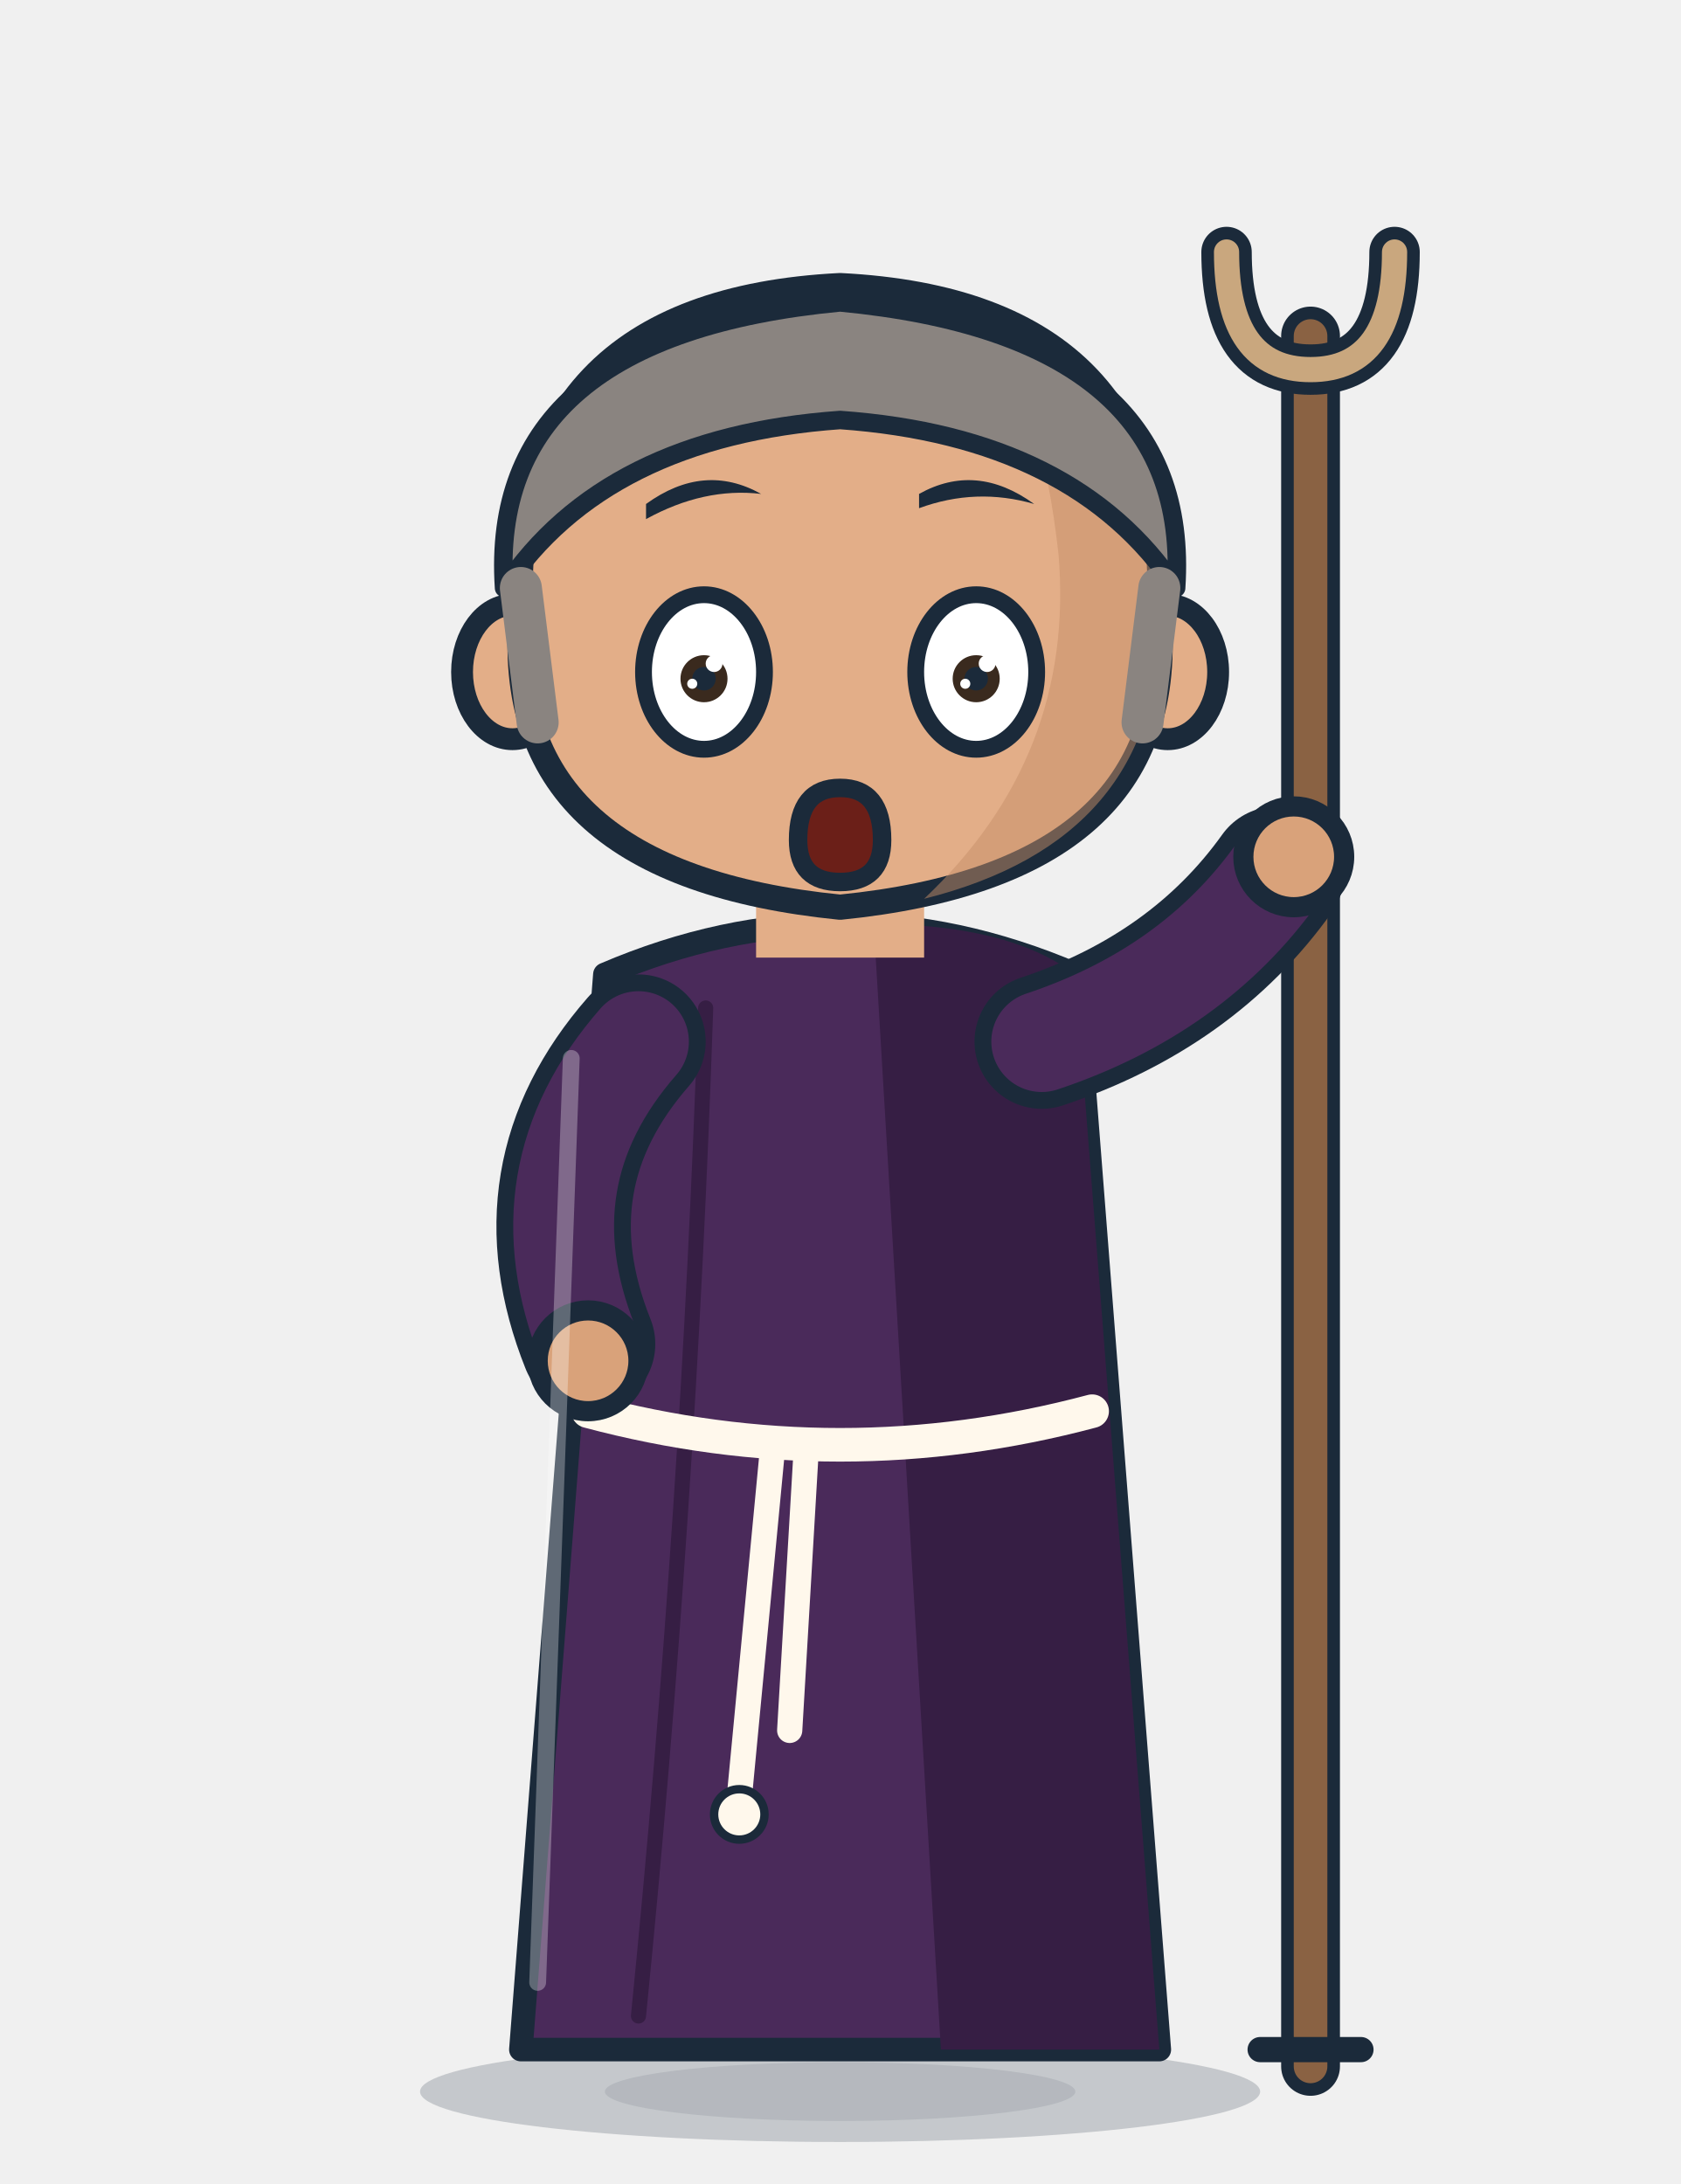
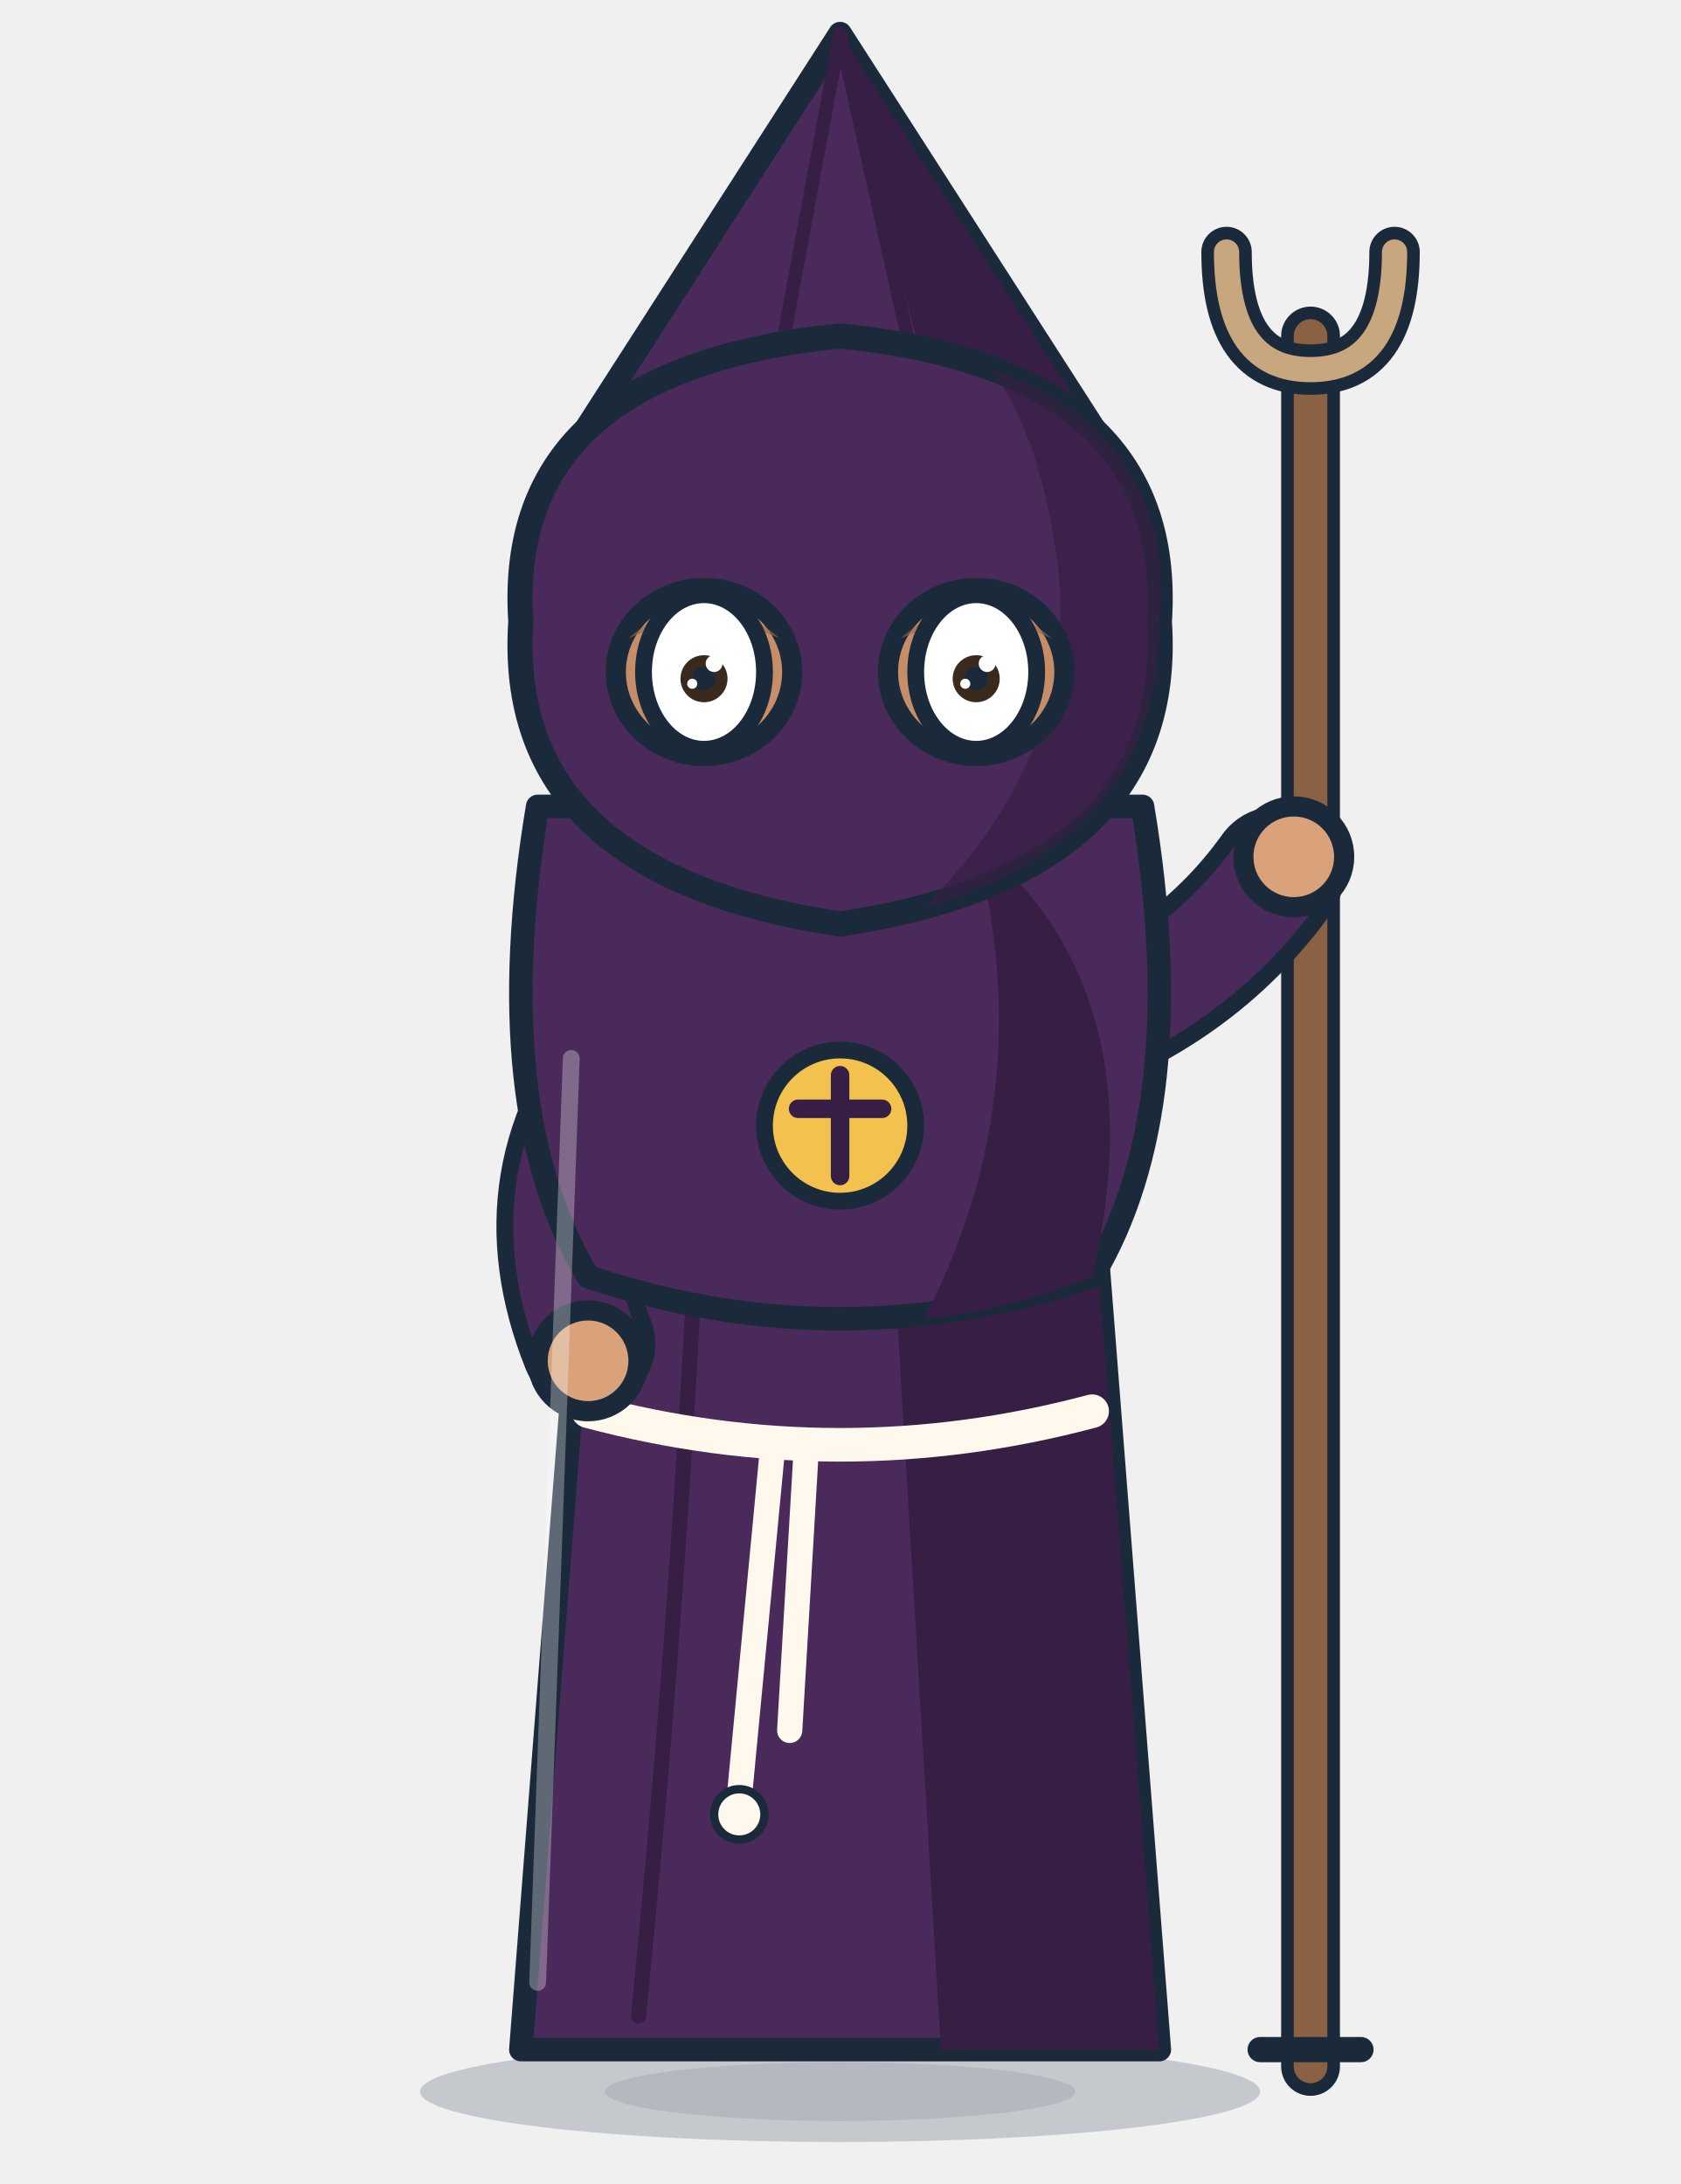
<svg xmlns="http://www.w3.org/2000/svg" stroke-linecap="round" stroke-linejoin="round" width="200" height="260" viewBox="0 0 200 260" role="img" aria-label="surprised">
  <g id="shadow">
    <ellipse cx="100" cy="249" rx="69.6" ry="9" fill="#1B2A3A" opacity="0" />
    <ellipse cx="100" cy="249" rx="50" ry="6" fill="#1B2A3A" opacity=".2" />
    <ellipse cx="100" cy="249" rx="28" ry="3.5" fill="#1B2A3A" opacity=".1" />
  </g>
  <g id="staff">
    <path d="M156 40L156 246" stroke="#1B2A3A" stroke-width="7" />
    <path d="M156 40L156 246" stroke="#8A6243" stroke-width="4" />
    <path d="M146 30Q146 44 156 44Q166 44 166 30" fill="none" stroke="#1B2A3A" stroke-width="6" />
    <path d="M146 30Q146 44 156 44Q166 44 166 30" fill="none" stroke="#C9A77E" stroke-width="3" />
    <path d="M150 244H162" stroke="#1B2A3A" stroke-width="3" />
  </g>
  <g id="robe">
    <path d="M72 116Q100 104 128 116L138 244L62 244Z" fill="#4A2A5A" stroke="#1B2A3A" stroke-width="2.8" />
    <path d="M104 110Q120 110 128 116L138 244L112 244Z" fill="#361E44" />
    <path d="M84 120Q82 180 76 240M116 120Q118 180 124 240" fill="none" stroke="#361E44" stroke-width="1.8" />
    <path d="M70 168Q100 176 130 168" fill="none" stroke="#FFF8EC" stroke-width="4" />
    <path d="M92 172L88 214M96 172L94 206" stroke="#FFF8EC" stroke-width="3" />
    <circle cx="88" cy="216" r="3" fill="#FFF8EC" stroke="#1B2A3A" stroke-width="1" />
  </g>
  <g id="arms">
    <path d="M76 124Q62 140 70 160" fill="none" stroke="#1B2A3A" stroke-width="16" />
    <path d="M76 124Q62 140 70 160" fill="none" stroke="#4A2A5A" stroke-width="12" />
    <path d="M124 124Q142 118 152 104" fill="none" stroke="#1B2A3A" stroke-width="16" />
    <path d="M124 124Q142 118 152 104" fill="none" stroke="#4A2A5A" stroke-width="12" />
    <circle cx="70" cy="162" r="6" fill="#D9A27A" stroke="#1B2A3A" stroke-width="2.4" />
    <circle cx="154" cy="102" r="6" fill="#D9A27A" stroke="#1B2A3A" stroke-width="2.4" />
  </g>
  <g id="head">
-     <path d="M90 96L90 114L110 114L110 96Z" fill="#E3AE88" />
-     <ellipse cx="61" cy="80" rx="6" ry="8" fill="#E3AE88" stroke="#1B2A3A" stroke-width="2.6" />
-     <ellipse cx="139" cy="80" rx="6" ry="8" fill="#E3AE88" stroke="#1B2A3A" stroke-width="2.6" />
-     <path d="M62 74Q60 36 100 34Q140 36 138 74Q140 104 100 108Q60 104 62 74Z" fill="#E3AE88" stroke="#1B2A3A" stroke-width="3" />
-     <path d="M118 40Q140 50 138 74Q138 100 110 107Q128 90 126 66Q124 48 118 40Z" fill="#C58E68" opacity=".5" />
-     <path d="M60 70Q58 40 100 36Q142 40 140 70Q128 52 100 50Q72 52 60 70Z" fill="#8A8480" stroke="#1B2A3A" stroke-width="2.2" />
-     <path d="M62 70L64 86M138 70L136 86" stroke="#8A8480" stroke-width="5" />
+     <path d="M64 60L100 4L136 60Z" fill="#4A2A5A" stroke="#1B2A3A" stroke-width="2.8" />
+     <path d="M100 4L136 60L114 60Z" fill="#361E44" />
+     <path d="M100 4L90 58M100 4L112 58" fill="none" stroke="#361E44" stroke-width="1.6" />
+     <path d="M64 96Q58 132 70 152Q100 162 130 152Q142 132 136 96Z" fill="#4A2A5A" stroke="#1B2A3A" stroke-width="2.8" />
+     <path d="M116 100Q138 118 130 152Q120 156 110 157Q124 130 116 100Z" fill="#361E44" />
+     <circle cx="100" cy="134" r="9" fill="#F2C14E" stroke="#1B2A3A" stroke-width="2" />
+     <path d="M100 128V140M95 132H105" stroke="#361E44" stroke-width="2.2" />
+     <path d="M62 74Q60 44 100 40Q140 44 138 74Q140 104 100 110Q60 104 62 74Z" fill="#4A2A5A" stroke="#1B2A3A" stroke-width="3" />
+     <path d="M118 44Q140 52 138 74Q138 100 110 108Q128 90 126 68Q124 52 118 44Z" fill="#361E44" opacity=".7" />
+     <ellipse cx="83.8" cy="80" rx="10.5" ry="10" fill="#C58E68" stroke="#1B2A3A" stroke-width="2.4" />
+     <path d="M74.8 76Q83.8 68 92.8 76Q83.8 72 74.8 76Z" fill="#9A6A4C" opacity=".6" />
+     <ellipse cx="116.2" cy="80" rx="10.5" ry="10" fill="#C58E68" stroke="#1B2A3A" stroke-width="2.4" />
+     <path d="M107.2 76Q116.2 68 125.2 76Q116.2 72 107.2 76Z" fill="#9A6A4C" opacity=".6" />
  </g>
  <g id="face">
    <ellipse cx="83.8" cy="80" rx="7.2" ry="9.2" fill="#FFF" stroke="#1B2A3A" stroke-width="2" />
    <circle cx="83.8" cy="80.8" r="2.8" fill="#3A2A1E" />
    <circle cx="83.8" cy="80.8" r="1.4" fill="#1B2A3A" />
    <circle cx="85" cy="79" r="1" fill="#FFF" />
    <circle cx="82.4" cy="81.4" r=".6" fill="#FFF" />
    <ellipse cx="116.2" cy="80" rx="7.2" ry="9.2" fill="#FFF" stroke="#1B2A3A" stroke-width="2" />
    <circle cx="116.2" cy="80.8" r="2.8" fill="#3A2A1E" />
    <circle cx="116.2" cy="80.8" r="1.4" fill="#1B2A3A" />
    <circle cx="117.5" cy="79" r="1" fill="#FFF" />
    <circle cx="114.9" cy="81.4" r=".6" fill="#FFF" />
-     <path d="M76.9 60Q83.8 55 90.6 58.8Q83.8 58 76.9 61.8Z" fill="#1B2A3A" />
-     <path d="M109.4 58.8Q116.2 55 123.1 60Q116.2 58 109.4 60.5Z" fill="#1B2A3A" />
-     <path d="M100 93.8Q105 93.8 105 100Q105 105 100 105Q95 105 95 100Q95 93.8 100 93.8Z" fill="#6B1F18" stroke="#1B2A3A" stroke-width="2.2" />
  </g>
  <g id="rim">
    <path d="M68 126L64 236" fill="none" stroke="#FFF" stroke-width="2" opacity=".3" />
  </g>
</svg>
